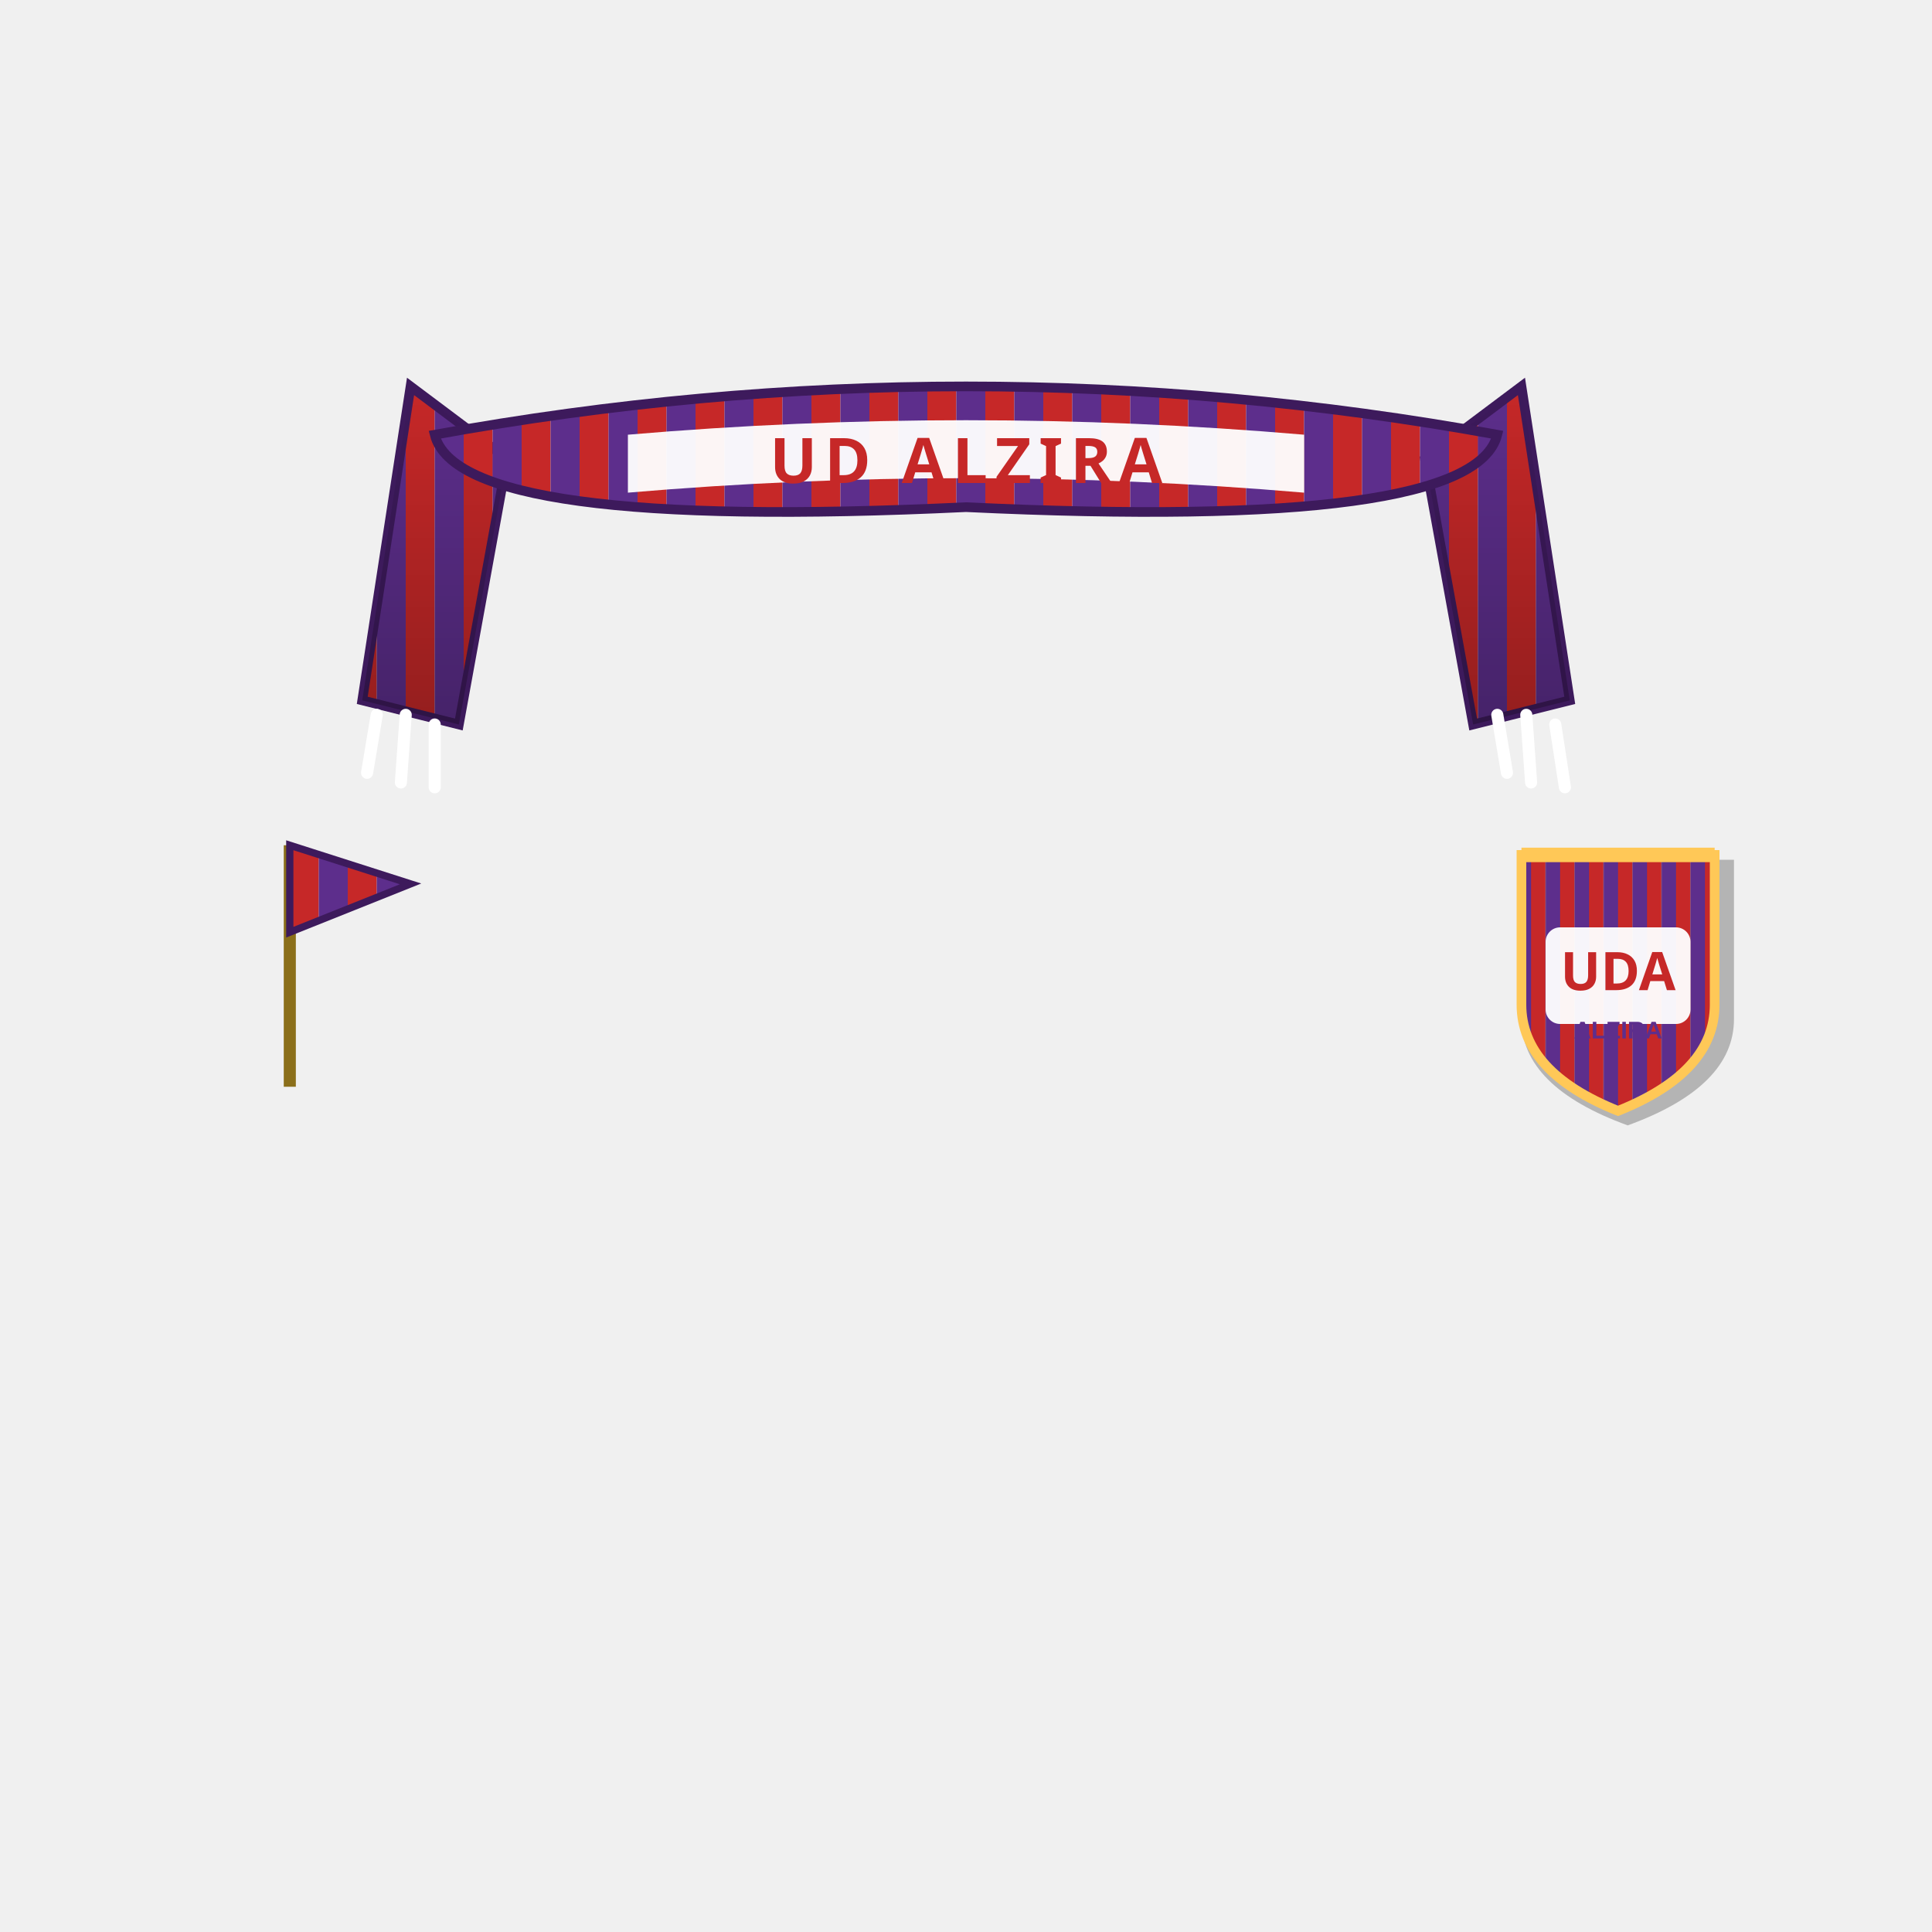
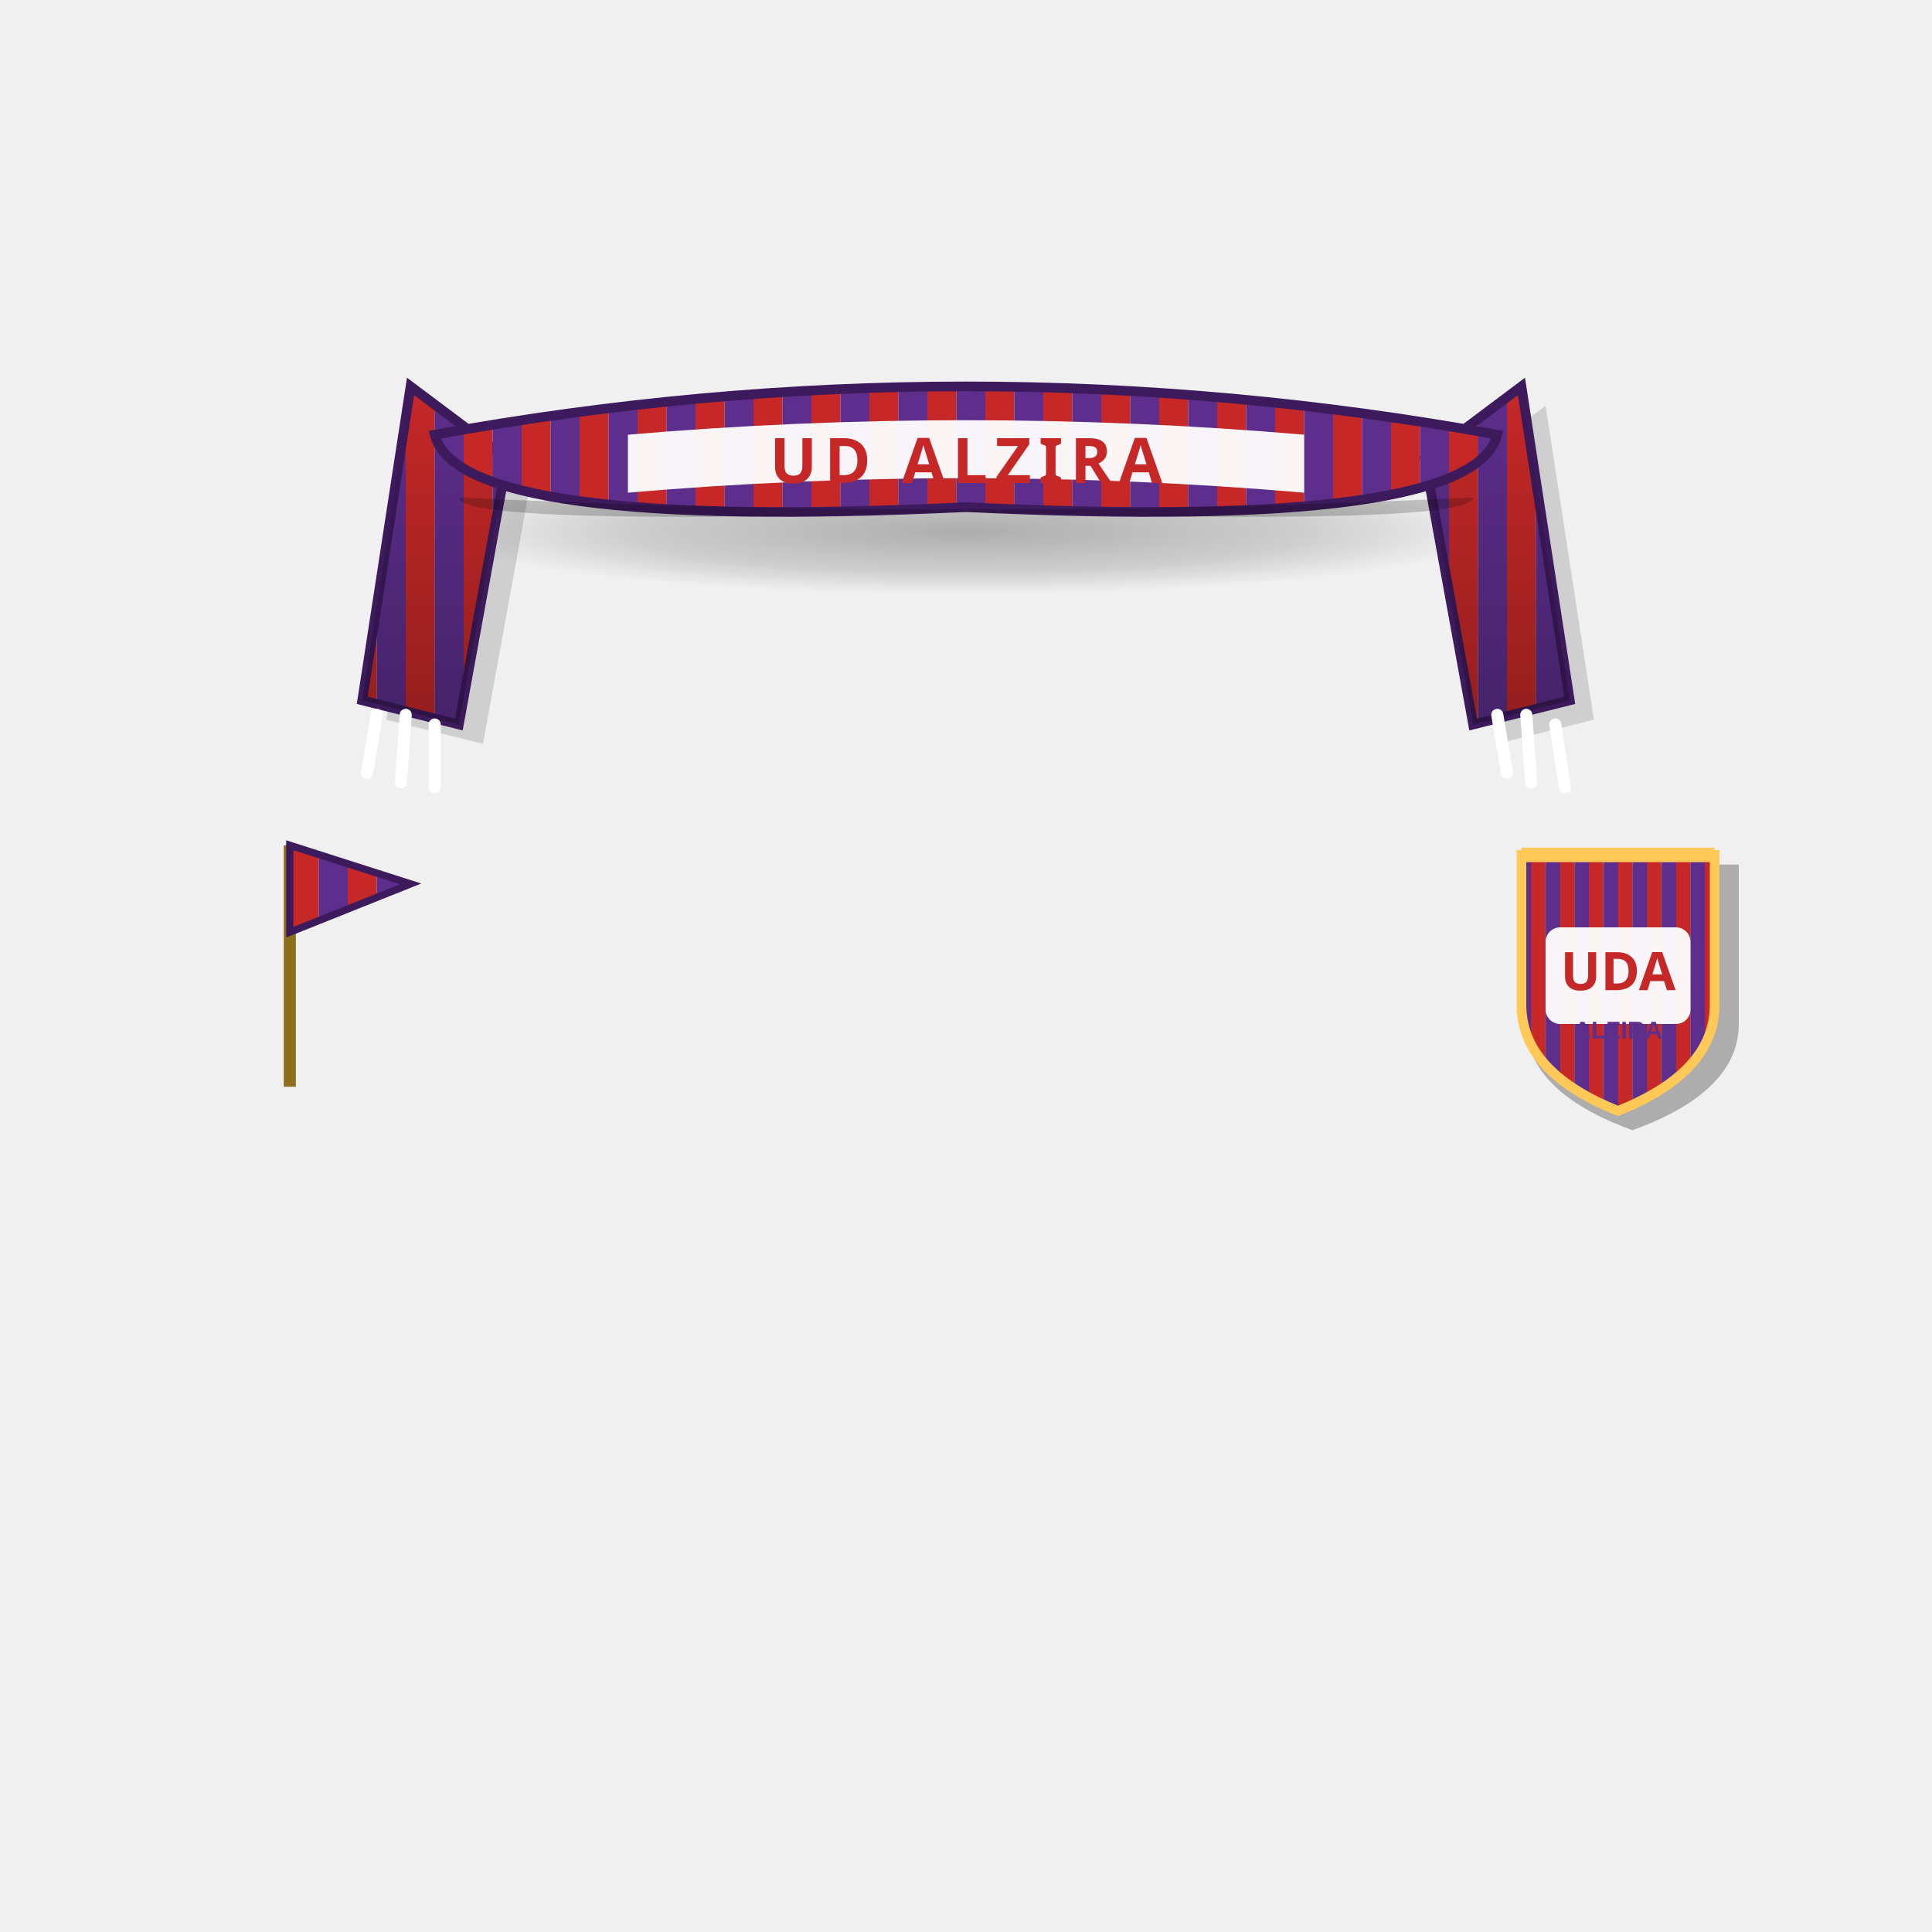
<svg xmlns="http://www.w3.org/2000/svg" viewBox="0 0 400 400" width="400" height="400">
  <defs>
    <pattern id="udaStripes" patternUnits="userSpaceOnUse" width="12" height="12">
      <rect width="6" height="12" fill="#C62828" />
      <rect x="6" width="6" height="12" fill="#5D2E8C" />
    </pattern>
    <pattern id="udaStripesFine" patternUnits="userSpaceOnUse" width="6" height="6">
      <rect width="3" height="6" fill="#C62828" />
      <rect x="3" width="3" height="6" fill="#5D2E8C" />
    </pattern>
-     <linearGradient id="scarfShadow" x1="0%" y1="0%" x2="0%" y2="100%">
-       <stop offset="0%" stop-color="#000000" stop-opacity="0.0" />
+     <linearGradient id="fcVol" x1="0" y1="0" x2="0" y2="1">
+       <stop offset="0%" stop-color="#000000" stop-opacity="0" />
      <stop offset="100%" stop-color="#000000" stop-opacity="0.25" />
    </linearGradient>
+     <radialGradient id="fcContact" cx="50%" cy="50%" r="50%">
+       <stop offset="0%" stop-color="#000000" stop-opacity="0.28" />
+       <stop offset="65%" stop-color="#000000" stop-opacity="0.14" />
+       <stop offset="100%" stop-color="#000000" stop-opacity="0" />
+     </radialGradient>
  </defs>
+   <ellipse cx="200" cy="110" rx="110" ry="13" fill="url(#fcContact)" />
  <g>
-     <path d="M 85 80              L 75 145              L 95 150              L 105 95              Z" fill="url(#udaStripes)" stroke="#3D1A5C" stroke-width="2" />
-     <path d="M 85 80              L 75 145              L 95 150              L 105 95              Z" fill="url(#scarfShadow)" />
+     <path d="M 85 80 L 75 145 L 95 150 L 105 95 Z" fill="#000000" opacity="0.14" transform="translate(5,4)" />
+     <path d="M 85 80 L 75 145 L 95 150 L 105 95 Z" fill="url(#udaStripes)" stroke="#3D1A5C" stroke-width="2" />
+     <path d="M 85 80 L 75 145 L 95 150 L 105 95 Z" fill="url(#fcVol)" />
    <g stroke="#FFFFFF" stroke-width="2.5" stroke-linecap="round">
      <line x1="78" y1="148" x2="76" y2="160" />
      <line x1="84" y1="148" x2="83" y2="162" />
      <line x1="90" y1="150" x2="90" y2="163" />
    </g>
-     <path d="M 295 95              L 305 150              L 325 145              L 315 80              Z" fill="url(#udaStripes)" stroke="#3D1A5C" stroke-width="2" />
-     <path d="M 295 95              L 305 150              L 325 145              L 315 80              Z" fill="url(#scarfShadow)" />
+     <path d="M 295 95 L 305 150 L 325 145 L 315 80 Z" fill="#000000" opacity="0.14" transform="translate(5,4)" />
+     <path d="M 295 95 L 305 150 L 325 145 L 315 80 Z" fill="url(#udaStripes)" stroke="#3D1A5C" stroke-width="2" />
+     <path d="M 295 95 L 305 150 L 325 145 L 315 80 Z" fill="url(#fcVol)" />
    <g stroke="#FFFFFF" stroke-width="2.5" stroke-linecap="round">
      <line x1="310" y1="148" x2="312" y2="160" />
      <line x1="316" y1="148" x2="317" y2="162" />
      <line x1="322" y1="150" x2="324" y2="163" />
    </g>
-     <path d="M 90 90              Q 200 70 310 90              Q 305 110 200 105              Q 95 110 90 90 Z" fill="url(#udaStripes)" stroke="#3D1A5C" stroke-width="2" />
+     <path d="M 90 90 Q 200 70 310 90 Q 305 110 200 105 Q 95 110 90 90 Z" fill="url(#udaStripes)" stroke="#3D1A5C" stroke-width="2" />
+     <path d="M 95 103 Q 200 108 305 103 Q 305 109 200 106 Q 95 109 95 103 Z" fill="#000000" opacity="0.2" />
    <path d="M 130 90 Q 200 84 270 90 L 270 102 Q 200 96 130 102 Z" fill="#FFFFFF" opacity="0.95" />
    <text x="200" y="100" font-family="Arial Black, Impact, sans-serif" font-weight="900" font-size="13" fill="#C62828" text-anchor="middle" letter-spacing="1.5">UD ALZIRA</text>
  </g>
  <g transform="translate(335, 200)">
-     <path d="M -22 -25 L 22 -25 L 22 8 Q 22 22 0 30 Q -22 22 -22 8 Z" fill="#000" opacity="0.25" transform="translate(2,3)" />
+     <path d="M -22 -25 L 22 -25 L 22 8 Q 22 22 0 30 Q -22 22 -22 8 Z" fill="#000000" opacity="0.28" transform="translate(3,4)" />
    <path d="M -20 -23 L 20 -23 L 20 8 Q 20 22 0 30 Q -20 22 -20 8 Z" fill="url(#udaStripesFine)" stroke="#FFC857" stroke-width="2" />
    <path d="M -20 -23 L 20 -23" stroke="#FFC857" stroke-width="3" />
    <rect x="-15" y="-8" width="30" height="20" rx="3" fill="#FFFFFF" opacity="0.95" />
    <text x="0" y="5" font-family="Arial Black, sans-serif" font-weight="900" font-size="11" fill="#C62828" text-anchor="middle">UDA</text>
    <text x="0" y="15" font-family="Arial, sans-serif" font-weight="bold" font-size="5" fill="#5D2E8C" text-anchor="middle">ALZIRA</text>
  </g>
  <g transform="translate(60, 175)">
    <line x1="0" y1="0" x2="0" y2="50" stroke="#8B6F1A" stroke-width="2.5" />
    <path d="M 0 0 L 25 8 L 0 18 Z" fill="url(#udaStripes)" stroke="#3D1A5C" stroke-width="1.5" />
  </g>
</svg>
